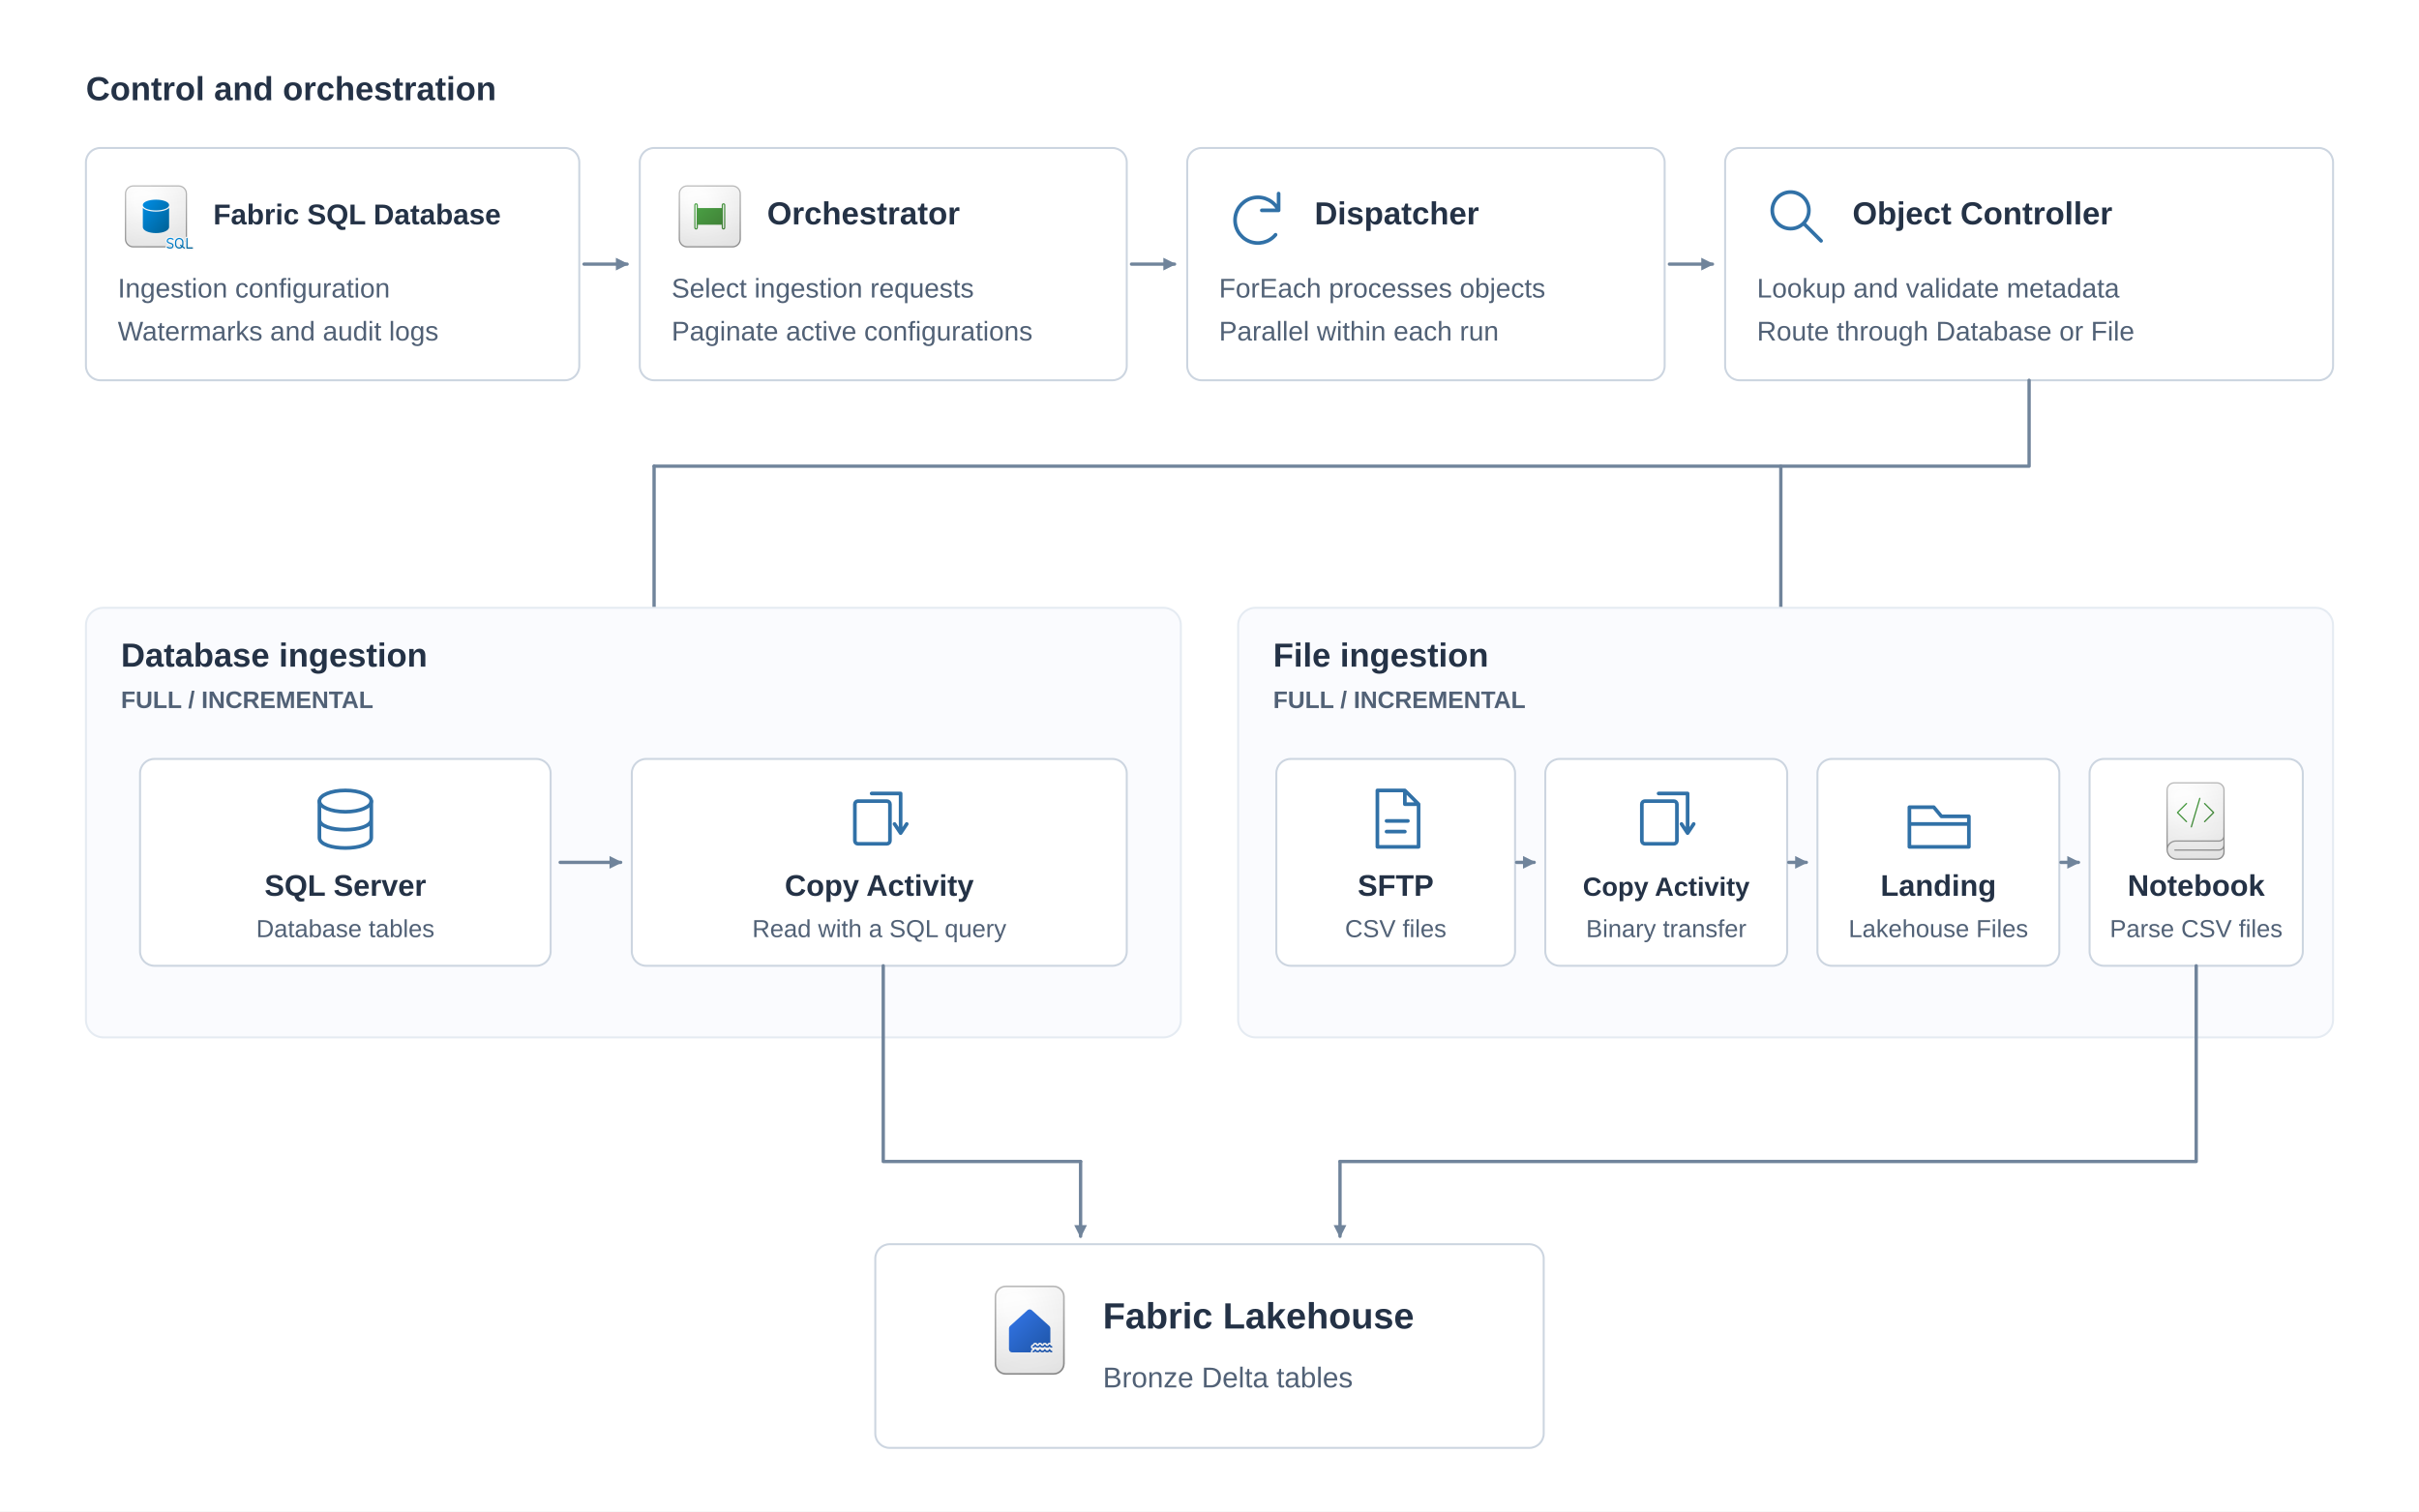
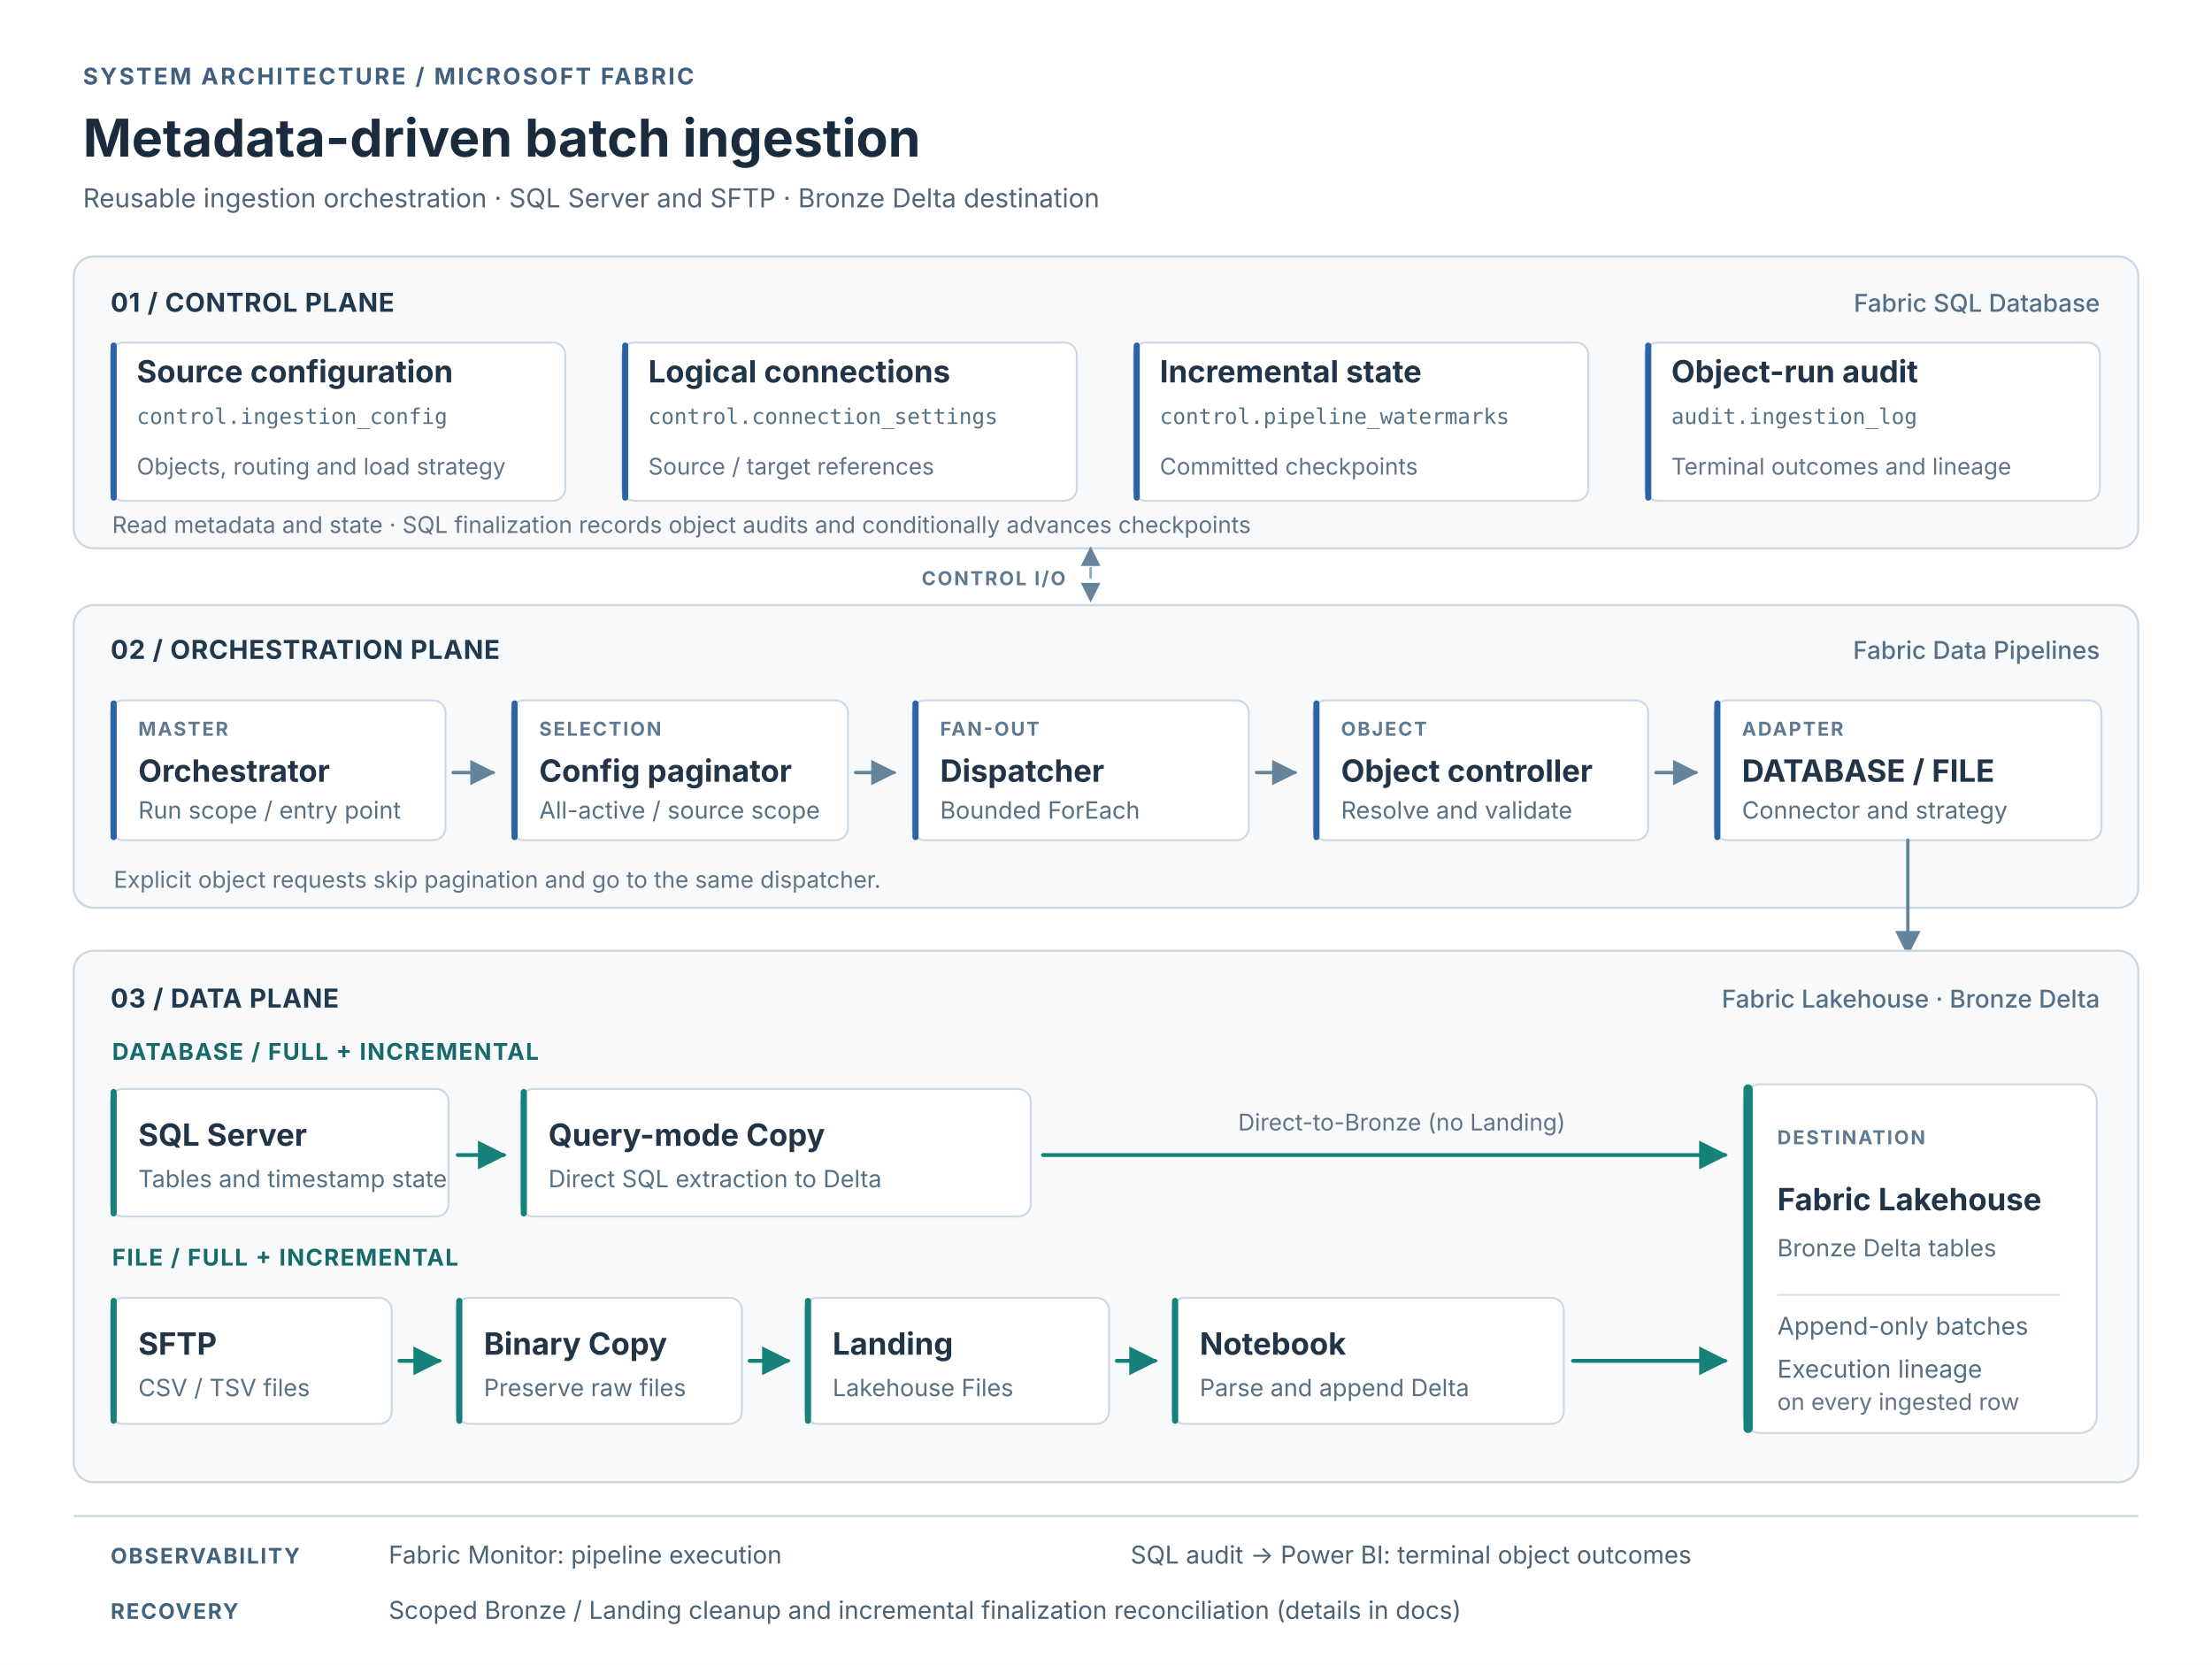
- <svg xmlns="http://www.w3.org/2000/svg" width="1520" height="950" viewBox="0 0 1520 950" role="img" aria-labelledby="architecture-title architecture-description">
+ <svg xmlns="http://www.w3.org/2000/svg" width="1440" height="1084" viewBox="0 0 1440 1084" role="img" aria-labelledby="diag-title diag-desc">
  <defs>
-     <marker id="arrow" markerWidth="8" markerHeight="8" refX="7" refY="4" orient="auto" markerUnits="userSpaceOnUse">
-       <path d="M0 0 L8 4 L0 8 Z" fill="#70849B" />
+     <style>
+   text { font-family: "Segoe UI", "Inter", Arial, Helvetica, sans-serif; text-rendering: geometricPrecision; }
+   .eyebrow { font-size: 15px; font-weight: 700; letter-spacing: 1.4px; fill: #416080; }
+   .headline { font-size: 34px; font-weight: 700; fill: #192B3D; }
+   .subtitle { font-size: 17px; font-weight: 400; fill: #526679; }
+   .plane { fill: #F7F9FB; stroke: #CBD7E2; stroke-width: 1.4px; }
+   .plane-title { font-size: 17px; font-weight: 700; letter-spacing: 0.4px; fill: #20394F; }
+   .plane-meta { font-size: 16px; fill: #557086; font-weight: 500; }
+   .card { fill: #FFFFFF; stroke: #CED9E4; stroke-width: 1.3px; }
+   .node-title { font-size: 20px; font-weight: 700; fill: #223447; }
+   .node-detail { font-size: 15.5px; fill: #577083; }
+   .micro { font-size: 12.5px; letter-spacing: 1.1px; font-weight: 700; fill: #5E7990; }
+   .mono { font-family: "Cascadia Code", "Consolas", monospace; font-size: 14px; fill: #567086; }
+   .caption { font-size: 15px; fill: #607387; }
+   .lane { font-size: 15px; font-weight: 700; letter-spacing: 0.8px; fill: #176A6C; }
+   .smallnote { font-size: 16px; fill: #536D82; }
+   .footer-label { font-size: 14px; font-weight: 700; letter-spacing: 1px; fill: #40647E; }
+   .footer-text { font-size: 16px; fill: #4B6174; }
+   .wire { stroke: #64849B; stroke-width: 2.2px; stroke-linecap: round; stroke-linejoin: round; }
+   .dashed { stroke-dasharray: 6 7; stroke: #91A9BC; stroke-width: 1.7px; }
+   .data-wire { stroke: #168178; stroke-width: 2.5px; stroke-linecap: round; stroke-linejoin: round; }
+ </style>
+     <marker id="arrow" viewBox="0 0 10 10" refX="9" refY="5" markerWidth="7.5" markerHeight="7.5" orient="auto-start-reverse">
+       <path d="M0 0 L10 5 L0 10 Z" fill="#64849B" />
+     </marker>
+     <marker id="arrow-data" viewBox="0 0 10 10" refX="9" refY="5" markerWidth="7.5" markerHeight="7.5" orient="auto">
+       <path d="M0 0 L10 5 L0 10 Z" fill="#168178" />
    </marker>
  </defs>
-   <rect x="0" y="0" width="1520" height="950" fill="#FFFFFF" />
-   <text x="54" y="63" font-family="Segoe UI, Arial, sans-serif" font-size="21" font-weight="650" fill="#243246">Control and orchestration</text>
-   <rect x="54" y="93" width="310" height="146" rx="9" fill="#fff" stroke="#CCD5E0" stroke-width="1.25" />
-   <svg x="74" y="112" width="48" height="48" viewBox="0 0 64 64" aria-hidden="true">
-     <path fill="url(#i736854-a)" d="M6 13a7 7 0 0 1 7-7h38a7 7 0 0 1 7 7v38a7 7 0 0 1-7 7H13a7 7 0 0 1-7-7z" />
-     <path fill="url(#i736854-b)" fill-opacity=".2" d="M6 13a7 7 0 0 1 7-7h38a7 7 0 0 1 7 7v38a7 7 0 0 1-7 7H13a7 7 0 0 1-7-7z" />
-     <path fill="url(#i736854-c)" fill-rule="evenodd" d="M51 7H13a6 6 0 0 0-6 6v38a6 6 0 0 0 6 6h38a6 6 0 0 0 6-6V13a6 6 0 0 0-6-6M13 6a7 7 0 0 0-7 7v38a7 7 0 0 0 7 7h38a7 7 0 0 0 7-7V13a7 7 0 0 0-7-7z" clip-rule="evenodd" />
-     <path fill="#F5F5F5" d="M43.59 60a4.83 4.83 0 0 1-3.03-1.09 1.505 1.505 0 0 1-.21-2.11 1.5 1.5 0 0 1 2.11-.21c.33.27.74.41 1.17.41h.16c.94 0 .94-.19.94-.5 0-.21-.82-.44-1.09-.51l-.13-.04c-.87-.24-3.5-.98-3.5-3.44.04-.59.17-1.06.4-1.52.23-.44.54-.83.92-1.14.7-.59 1.64-.9 2.7-.9 1.16 0 2.36.39 3.2 1.03.32.243.513.592.57.961q.23-.33.52-.621c.82-.82 1.98-1.28 3.18-1.28s2.37.47 3.18 1.28a4.47 4.47 0 0 1 1.297 2.72 1 1 0 0 1 .523.26v-2.8c0-.83.67-1.5 1.5-1.5s1.5.67 1.5 1.5V57h3c.83 0 1.5.67 1.5 1.5s-.67 1.5-1.5 1.5H58c-.41 0-.78-.163-1.051-.429a1.5 1.5 0 0 1-1.109.489c-.33 0-.64-.1-.9-.3l-.81-.61c-.76.55-1.67.85-2.63.85a4.47 4.47 0 0 1-3.737-2h-.302c-.535 1.249-1.788 1.98-3.531 1.98l-.088.004c-.062.002-.142.006-.222.006z" />
-     <path fill="url(#i736854-d)" d="M42.59 51.39c.85-.71 2.53-.49 3.4.18.22.17.53.13.7-.09s.13-.53-.09-.7c-1.19-.91-3.39-1.21-4.65-.16a2.65 2.65 0 0 0-.96 1.89c0 1.69 1.92 2.24 2.77 2.47l.13.04c.96.26 1.82.58 1.82 1.47 0 .64-.19 1.49-1.86 1.49a2.82 2.82 0 0 1-2.04-.63.503.503 0 0 0-.7.07c-.17.21-.14.53.07.7.69.56 1.55.86 2.4.86.1 0 .21 0 .31-.01 1.79 0 2.82-.91 2.82-2.49 0-1.73-1.73-2.21-2.56-2.44l-.14-.04c-1.05-.29-2.01-.68-2.02-1.47.01-.22.07-.44.18-.64.1-.2.24-.37.42-.52z" />
-     <path fill="url(#i736854-e)" fill-rule="evenodd" d="M54.63 57.03c.23-.48.37-1 .37-1.53v-2c0-.94-.36-1.81-1.03-2.48-1.32-1.32-3.63-1.32-4.95 0-.66.66-1.03 1.54-1.03 2.48v2c0 .92.37 1.82 1.03 2.47S50.56 59 51.49 59s1.81-.36 2.47-1.03a.5.5 0 0 0 .062-.08l.028-.04 1.47 1.1c.09.07.2.1.3.1.15 0 .3-.07.4-.2.17-.22.12-.53-.1-.7l-1.51-1.13zm-1.36.24c-.95.94-2.59.94-3.54 0-.47-.47-.73-1.11-.73-1.77v-2c0-.67.26-1.3.73-1.77s1.1-.73 1.77-.73 1.3.26 1.77.73.73 1.1.73 1.77v2c0 .32-.06.63-.18.92l-.92-.69a.5.5 0 0 0-.7.1c-.17.22-.12.53.1.7l.97.73z" clip-rule="evenodd" />
-     <path fill="url(#i736854-f)" d="M58.5 58h4c.28 0 .5.22.5.5s-.22.5-.5.5H58c-.28 0-.5-.22-.5-.5v-8c0-.28.22-.5.5-.5s.5.22.5.5z" />
-     <path fill="url(#i736854-g)" d="M21 24.866v16.148h.003c.036.794.426 1.495 1 2.077.601.61 1.439 1.13 2.424 1.553C26.401 45.49 29.085 46 32.02 46s5.61-.509 7.574-1.357c.98-.423 1.814-.943 2.411-1.553.576-.588.964-1.296.994-2.095H43v-16.13a5 5 0 0 1-.345.338c-.721.643-1.676 1.15-2.723 1.545C37.827 27.54 35.022 28 32 28s-5.827-.459-7.932-1.252c-1.047-.395-2.002-.902-2.723-1.545a5 5 0 0 1-.345-.337" />
-     <path fill="url(#i736854-h)" d="M43 22.484v.032c-.006.76-.418 1.414-1.01 1.94-.597.533-1.43.986-2.41 1.356C37.612 26.553 34.932 27 32 27s-5.613-.447-7.58-1.188c-.85-.32-1.59-.704-2.16-1.148l-.038-.03a5 5 0 0 1-.212-.177c-.596-.531-1.01-1.19-1.01-1.957a2 2 0 0 1 .019-.282c.087-.647.47-1.21.991-1.675.597-.532 1.43-.985 2.41-1.355C26.388 18.447 29.068 18 32 18s5.613.447 7.58 1.188c.98.37 1.813.823 2.41 1.355q.07.063.138.129c.517.503.867 1.113.872 1.812" />
-     <defs>
-       <linearGradient id="i736854-a" x1="20.444" x2="27.022" y1="6" y2="58.622" gradientUnits="userSpaceOnUse">
-         <stop stop-color="#fff" />
-         <stop offset="1" stop-color="#EBEBEB" />
-       </linearGradient>
-       <linearGradient id="i736854-c" x1="22.792" x2="29.793" y1="6" y2="58.511" gradientUnits="userSpaceOnUse">
-         <stop stop-color="#BBB" />
-         <stop offset="1" stop-color="#888" />
-       </linearGradient>
-       <linearGradient id="i736854-d" x1="40.99" x2="47.411" y1="49.955" y2="65.492" gradientUnits="userSpaceOnUse">
-         <stop stop-color="#008EE6" />
-         <stop offset="1" stop-color="#006094" />
-       </linearGradient>
-       <linearGradient id="i736854-e" x1="40.99" x2="47.411" y1="49.955" y2="65.492" gradientUnits="userSpaceOnUse">
-         <stop stop-color="#008EE6" />
-         <stop offset="1" stop-color="#006094" />
-       </linearGradient>
-       <linearGradient id="i736854-f" x1="40.99" x2="47.411" y1="49.955" y2="65.492" gradientUnits="userSpaceOnUse">
-         <stop stop-color="#008EE6" />
-         <stop offset="1" stop-color="#006094" />
-       </linearGradient>
-       <linearGradient id="i736854-g" x1="21" x2="48.205" y1="18" y2="39.375" gradientUnits="userSpaceOnUse">
-         <stop stop-color="#008EE6" />
-         <stop offset="1" stop-color="#006094" />
-       </linearGradient>
-       <linearGradient id="i736854-h" x1="21" x2="48.205" y1="18" y2="39.375" gradientUnits="userSpaceOnUse">
-         <stop stop-color="#008EE6" />
-         <stop offset="1" stop-color="#006094" />
-       </linearGradient>
-       <radialGradient id="i736854-b" cx="0" cy="0" r="1" gradientTransform="matrix(27.4444 41.16672 -35.62501 23.74995 22.61 19.541)" gradientUnits="userSpaceOnUse">
-         <stop offset=".177" stop-color="#fff" />
-         <stop offset="1" stop-color="#B8B8B8" />
-       </radialGradient>
-     </defs>
-   </svg>
-   <text x="134" y="141" font-family="Segoe UI, Arial, sans-serif" font-size="18" font-weight="650" fill="#243246">Fabric SQL Database</text>
-   <text x="74" y="187" font-family="Segoe UI, Arial, sans-serif" font-size="17" font-weight="400" fill="#516176">Ingestion configuration</text>
-   <text x="74" y="214" font-family="Segoe UI, Arial, sans-serif" font-size="17" font-weight="400" fill="#516176">Watermarks and audit logs</text>
-   <rect x="402" y="93" width="306" height="146" rx="9" fill="#fff" stroke="#CCD5E0" stroke-width="1.25" />
-   <svg x="422" y="112" width="48" height="48" viewBox="0 0 64 64" aria-hidden="true">
-     <path fill="url(#i096c8c-a)" d="M6 13a7 7 0 0 1 7-7h38a7 7 0 0 1 7 7v38a7 7 0 0 1-7 7H13a7 7 0 0 1-7-7z" />
-     <path fill="url(#i096c8c-b)" fill-opacity=".2" d="M6 13a7 7 0 0 1 7-7h38a7 7 0 0 1 7 7v38a7 7 0 0 1-7 7H13a7 7 0 0 1-7-7z" />
-     <path fill="url(#i096c8c-c)" fill-rule="evenodd" d="M51 7H13a6 6 0 0 0-6 6v38a6 6 0 0 0 6 6h38a6 6 0 0 0 6-6V13a6 6 0 0 0-6-6M13 6a7 7 0 0 0-7 7v38a7 7 0 0 0 7 7h38a7 7 0 0 0 7-7V13a7 7 0 0 0-7-7z" clip-rule="evenodd" />
-     <path fill="url(#i096c8c-d)" fill-rule="evenodd" d="M22 41.5V39h20v2.5a1.5 1.5 0 0 0 3 0v-19a1.5 1.5 0 0 0-3 0V25H22v-2.5a1.5 1.5 0 0 0-3 0v19a1.5 1.5 0 0 0 3 0m-1 0v-19a.5.5 0 0 0-1 0v19a.5.5 0 0 0 1 0m23-19v19a.5.5 0 0 1-1 0v-19a.5.5 0 0 1 1 0" clip-rule="evenodd" />
-     <defs>
-       <linearGradient id="i096c8c-a" x1="20.444" x2="27.022" y1="6" y2="58.622" gradientUnits="userSpaceOnUse">
-         <stop stop-color="#fff" />
-         <stop offset="1" stop-color="#EBEBEB" />
-       </linearGradient>
-       <linearGradient id="i096c8c-c" x1="22.792" x2="29.793" y1="6" y2="58.511" gradientUnits="userSpaceOnUse">
-         <stop stop-color="#BBB" />
-         <stop offset="1" stop-color="#888" />
-       </linearGradient>
-       <linearGradient id="i096c8c-d" x1="19" x2="40.697" y1="21" y2="46.641" gradientUnits="userSpaceOnUse">
-         <stop stop-color="#4BA446" />
-         <stop offset="1" stop-color="#3F7D35" />
-       </linearGradient>
-       <radialGradient id="i096c8c-b" cx="0" cy="0" r="1" gradientTransform="matrix(27.4444 41.16672 -35.62501 23.74995 22.61 19.541)" gradientUnits="userSpaceOnUse">
-         <stop offset=".177" stop-color="#fff" />
-         <stop offset="1" stop-color="#B8B8B8" />
-       </radialGradient>
-     </defs>
-   </svg>
-   <text x="482" y="141" font-family="Segoe UI, Arial, sans-serif" font-size="20" font-weight="650" fill="#243246">Orchestrator</text>
-   <text x="422" y="187" font-family="Segoe UI, Arial, sans-serif" font-size="17" font-weight="400" fill="#516176">Select ingestion requests</text>
-   <text x="422" y="214" font-family="Segoe UI, Arial, sans-serif" font-size="17" font-weight="400" fill="#516176">Paginate active configurations</text>
-   <rect x="746" y="93" width="300" height="146" rx="9" fill="#fff" stroke="#CCD5E0" stroke-width="1.25" />
-   <svg x="767" y="114" width="46" height="46" viewBox="0 0 48 48" aria-hidden="true">
-     <g stroke="#3171A7" stroke-width="2.4" stroke-linejoin="round" stroke-linecap="round" fill="none">
-       <path d="M38 19a15 15 0 1 0-2 16 M38 19V8 M38 19H27" />
-     </g>
-   </svg>
-   <text x="826" y="141" font-family="Segoe UI, Arial, sans-serif" font-size="20" font-weight="650" fill="#243246">Dispatcher</text>
-   <text x="766" y="187" font-family="Segoe UI, Arial, sans-serif" font-size="17" font-weight="400" fill="#516176">ForEach processes objects</text>
-   <text x="766" y="214" font-family="Segoe UI, Arial, sans-serif" font-size="17" font-weight="400" fill="#516176">Parallel within each run</text>
-   <rect x="1084" y="93" width="382" height="146" rx="9" fill="#fff" stroke="#CCD5E0" stroke-width="1.25" />
-   <svg x="1105" y="114" width="46" height="46" viewBox="0 0 48 48" aria-hidden="true">
-     <g stroke="#3171A7" stroke-width="2.4" stroke-linejoin="round" stroke-linecap="round" fill="none">
-       <circle cx="21" cy="19" r="12" />
-       <path d="M30 28l11 11" />
-     </g>
-   </svg>
-   <text x="1164" y="141" font-family="Segoe UI, Arial, sans-serif" font-size="20" font-weight="650" fill="#243246">Object Controller</text>
-   <text x="1104" y="187" font-family="Segoe UI, Arial, sans-serif" font-size="17" font-weight="400" fill="#516176">Lookup and validate metadata</text>
-   <text x="1104" y="214" font-family="Segoe UI, Arial, sans-serif" font-size="17" font-weight="400" fill="#516176">Route through Database or File</text>
-   <path d="M367 166 H394" stroke="#70849B" stroke-width="2.1" stroke-linejoin="round" stroke-linecap="round" fill="none" marker-end="url(#arrow)" />
-   <path d="M711 166 H738" stroke="#70849B" stroke-width="2.1" stroke-linejoin="round" stroke-linecap="round" fill="none" marker-end="url(#arrow)" />
-   <path d="M1049 166 H1076" stroke="#70849B" stroke-width="2.1" stroke-linejoin="round" stroke-linecap="round" fill="none" marker-end="url(#arrow)" />
-   <path d="M1275 239 V293 H411" stroke="#70849B" stroke-width="2.1" stroke-linejoin="round" stroke-linecap="round" fill="none" />
-   <path d="M411 293 V398" stroke="#70849B" stroke-width="2.1" stroke-linejoin="round" stroke-linecap="round" fill="none" marker-end="url(#arrow)" />
-   <path d="M1119 293 V398" stroke="#70849B" stroke-width="2.1" stroke-linejoin="round" stroke-linecap="round" fill="none" marker-end="url(#arrow)" />
-   <rect x="54" y="382" width="688" height="270" rx="11" fill="#FAFBFE" stroke="#E5EBF2" stroke-width="1.25" />
-   <rect x="778" y="382" width="688" height="270" rx="11" fill="#FAFBFE" stroke="#E5EBF2" stroke-width="1.25" />
-   <text x="76" y="419" font-family="Segoe UI, Arial, sans-serif" font-size="21" font-weight="650" fill="#243246">Database ingestion</text>
-   <text x="76" y="445" font-family="Segoe UI, Arial, sans-serif" font-size="15" font-weight="550" fill="#516176">FULL / INCREMENTAL</text>
-   <text x="800" y="419" font-family="Segoe UI, Arial, sans-serif" font-size="21" font-weight="650" fill="#243246">File ingestion</text>
-   <text x="800" y="445" font-family="Segoe UI, Arial, sans-serif" font-size="15" font-weight="550" fill="#516176">FULL / INCREMENTAL</text>
-   <rect x="88" y="477" width="258" height="130" rx="9" fill="#fff" stroke="#CCD5E0" stroke-width="1.25" />
-   <svg x="194" y="492" width="46" height="46" viewBox="0 0 48 48" aria-hidden="true">
-     <g stroke="#3171A7" stroke-width="2.4" stroke-linejoin="round" stroke-linecap="round" fill="none">
-       <ellipse cx="24" cy="12" rx="17" ry="7" />
-       <path d="M7 12v24c0 9 34 9 34 0V12 M7 24c0 9 34 9 34 0" />
-     </g>
-   </svg>
-   <text x="217" y="563" font-family="Segoe UI, Arial, sans-serif" font-size="18.7" font-weight="650" fill="#243246" text-anchor="middle">SQL Server</text>
-   <text x="217" y="589" font-family="Segoe UI, Arial, sans-serif" font-size="15.5" font-weight="400" fill="#516176" text-anchor="middle">Database tables</text>
-   <rect x="397" y="477" width="311" height="130" rx="9" fill="#fff" stroke="#CCD5E0" stroke-width="1.25" />
-   <svg x="529.5" y="492" width="46" height="46" viewBox="0 0 48 48" aria-hidden="true">
-     <g stroke="#3171A7" stroke-width="2.4" stroke-linejoin="round" stroke-linecap="round" fill="none">
-       <rect x="8" y="12" width="23" height="28" rx="2" />
-       <path d="M19 7h19v26 M34 27l4 6 4-6" />
-     </g>
-   </svg>
-   <text x="552.5" y="563" font-family="Segoe UI, Arial, sans-serif" font-size="18.7" font-weight="650" fill="#243246" text-anchor="middle">Copy Activity</text>
-   <text x="552.5" y="589" font-family="Segoe UI, Arial, sans-serif" font-size="15.5" font-weight="400" fill="#516176" text-anchor="middle">Read with a SQL query</text>
-   <path d="M352 542 H390" stroke="#70849B" stroke-width="2.1" stroke-linejoin="round" stroke-linecap="round" fill="none" marker-end="url(#arrow)" />
-   <rect x="802" y="477" width="150" height="130" rx="9" fill="#fff" stroke="#CCD5E0" stroke-width="1.25" />
-   <svg x="854" y="492" width="46" height="46" viewBox="0 0 48 48" aria-hidden="true">
-     <g stroke="#3171A7" stroke-width="2.4" stroke-linejoin="round" stroke-linecap="round" fill="none">
-       <path d="M12 5h18l9 9v28H12z M30 5v9h9 M18 25h14 M18 32h12" />
-     </g>
-   </svg>
-   <text x="877" y="563" font-family="Segoe UI, Arial, sans-serif" font-size="18.7" font-weight="650" fill="#243246" text-anchor="middle">SFTP</text>
-   <text x="877" y="589" font-family="Segoe UI, Arial, sans-serif" font-size="15.5" font-weight="400" fill="#516176" text-anchor="middle">CSV files</text>
-   <rect x="971" y="477" width="152" height="130" rx="9" fill="#fff" stroke="#CCD5E0" stroke-width="1.25" />
-   <svg x="1024" y="492" width="46" height="46" viewBox="0 0 48 48" aria-hidden="true">
-     <g stroke="#3171A7" stroke-width="2.4" stroke-linejoin="round" stroke-linecap="round" fill="none">
-       <rect x="8" y="12" width="23" height="28" rx="2" />
-       <path d="M19 7h19v26 M34 27l4 6 4-6" />
-     </g>
-   </svg>
-   <text x="1047" y="563" font-family="Segoe UI, Arial, sans-serif" font-size="16.5" font-weight="650" fill="#243246" text-anchor="middle">Copy Activity</text>
-   <text x="1047" y="589" font-family="Segoe UI, Arial, sans-serif" font-size="15.5" font-weight="400" fill="#516176" text-anchor="middle">Binary transfer</text>
-   <rect x="1142" y="477" width="152" height="130" rx="9" fill="#fff" stroke="#CCD5E0" stroke-width="1.25" />
-   <svg x="1195" y="492" width="46" height="46" viewBox="0 0 48 48" aria-hidden="true">
-     <g stroke="#3171A7" stroke-width="2.4" stroke-linejoin="round" stroke-linecap="round" fill="none">
-       <path d="M5 16h16l5 6h18v20H5z M5 27h39" />
-     </g>
-   </svg>
-   <text x="1218" y="563" font-family="Segoe UI, Arial, sans-serif" font-size="18.7" font-weight="650" fill="#243246" text-anchor="middle">Landing</text>
-   <text x="1218" y="589" font-family="Segoe UI, Arial, sans-serif" font-size="15.5" font-weight="400" fill="#516176" text-anchor="middle">Lakehouse Files</text>
-   <rect x="1313" y="477" width="134" height="130" rx="9" fill="#fff" stroke="#CCD5E0" stroke-width="1.25" />
-   <svg x="1354" y="490" width="52" height="52" viewBox="0 0 64 64" aria-hidden="true">
-     <path fill="url(#i1be9bb-a)" fill-rule="evenodd" d="M13.875 2.5H48.5c2.343 0 4.893 2.759 4.893 5.172v35.73c0 1.479 1.255.442 0 1.348l.348 1.671v8.704l-.348 2.563-3.018 3.5h-35l-4.313-2-1.75-4.563v-2.25s1.143-1.715.348-.88V11.654c0-3.62.7-9.154 4.215-9.154" clip-rule="evenodd" />
-     <path fill="url(#i1be9bb-b)" fill-opacity=".2" fill-rule="evenodd" d="M13.875 2.5H48.5c2.343 0 4.893 2.759 4.893 5.172v35.73c0 1.479 1.255.442 0 1.348l.348 1.671v8.704l-.348 2.563-3.018 3.5h-35l-4.313-2-1.75-4.563v-2.25s1.143-1.715.348-.88V11.654c0-3.62.7-9.154 4.215-9.154" clip-rule="evenodd" />
-     <path fill="url(#i1be9bb-c)" fill-rule="evenodd" d="M9.006 54.32A8 8 0 0 0 17 62h31a6 6 0 0 0 6-6V8a6 6 0 0 0-6-6H15a6 6 0 0 0-6 6v46q0 .083.002.164L9 54.32zM15 3h33a5 5 0 0 1 5 5v35.5a3.5 3.5 0 0 1-3.5 3.5H16.32A7.32 7.32 0 0 0 10 50.625V8a5 5 0 0 1 5-5m-4.998 51.164A6.32 6.32 0 0 1 16.32 48H49.5a4.5 4.5 0 0 0 3.5-1.671V50.5a3.5 3.5 0 0 1-3.5 3.5h-34a.5.5 0 0 0 0 1h34a4.5 4.5 0 0 0 3.5-1.671V56a5 5 0 0 1-5 5H17a7 7 0 0 1-6.998-6.836" clip-rule="evenodd" />
-     <path fill="url(#i1be9bb-d)" d="M34.926 14.02a.5.5 0 0 1 .337.623l-6.534 22a.5.5 0 1 1-.958-.285l6.533-22a.5.5 0 0 1 .622-.337Z" />
-     <path fill="url(#i1be9bb-e)" d="M24.854 18.146a.5.5 0 0 0-.708 0l-6.929 6.93a.6.6 0 0 0 0 .848l6.93 6.93a.5.5 0 0 0 .707-.708L18.207 25.5l6.647-6.646a.5.5 0 0 0 0-.708" />
-     <path fill="url(#i1be9bb-f)" d="M38.854 32.854a.5.5 0 0 1-.708-.708l6.647-6.646-6.647-6.646a.5.5 0 0 1 .708-.708l6.929 6.93a.6.6 0 0 1 0 .848z" />
-     <defs>
-       <linearGradient id="i1be9bb-a" x1="21.712" x2="31.364" y1="2.5" y2="61.231" gradientUnits="userSpaceOnUse">
-         <stop stop-color="#fff" />
-         <stop offset="1" stop-color="#EBEBEB" />
-       </linearGradient>
-       <linearGradient id="i1be9bb-c" x1="23.531" x2="34.158" y1="2" y2="61.777" gradientUnits="userSpaceOnUse">
-         <stop stop-color="#BBB" />
-         <stop offset="1" stop-color="#888" />
-       </linearGradient>
-       <linearGradient id="i1be9bb-d" x1="17.041" x2="39.452" y1="14" y2="42.176" gradientUnits="userSpaceOnUse">
-         <stop stop-color="#4BA446" />
-         <stop offset="1" stop-color="#3F7D35" />
-       </linearGradient>
-       <linearGradient id="i1be9bb-e" x1="17.041" x2="39.452" y1="14" y2="42.176" gradientUnits="userSpaceOnUse">
-         <stop stop-color="#4BA446" />
-         <stop offset="1" stop-color="#3F7D35" />
-       </linearGradient>
-       <linearGradient id="i1be9bb-f" x1="17.041" x2="39.452" y1="14" y2="42.176" gradientUnits="userSpaceOnUse">
-         <stop stop-color="#4BA446" />
-         <stop offset="1" stop-color="#3F7D35" />
-       </linearGradient>
-       <radialGradient id="i1be9bb-b" cx="0" cy="0" r="1" gradientTransform="rotate(63.112 -2.692 28.083)scale(52.0928 39.3979)" gradientUnits="userSpaceOnUse">
-         <stop offset=".177" stop-color="#fff" />
-         <stop offset="1" stop-color="#B8B8B8" />
-       </radialGradient>
-     </defs>
-   </svg>
-   <text x="1380" y="563" font-family="Segoe UI, Arial, sans-serif" font-size="18.7" font-weight="650" fill="#243246" text-anchor="middle">Notebook</text>
-   <text x="1380" y="589" font-family="Segoe UI, Arial, sans-serif" font-size="15.5" font-weight="400" fill="#516176" text-anchor="middle">Parse CSV files</text>
-   <path d="M953 542 H964" stroke="#70849B" stroke-width="2.1" stroke-linejoin="round" stroke-linecap="round" fill="none" marker-end="url(#arrow)" />
-   <path d="M1124 542 H1135" stroke="#70849B" stroke-width="2.1" stroke-linejoin="round" stroke-linecap="round" fill="none" marker-end="url(#arrow)" />
-   <path d="M1295 542 H1306" stroke="#70849B" stroke-width="2.1" stroke-linejoin="round" stroke-linecap="round" fill="none" marker-end="url(#arrow)" />
-   <rect x="550" y="782" width="420" height="128" rx="9" fill="#fff" stroke="#CCD5E0" stroke-width="1.25" />
-   <svg x="615" y="804" width="64" height="64" viewBox="0 0 64 64" aria-hidden="true">
-     <path fill="url(#i0b400e-a)" d="M10 11a7 7 0 0 1 7-7h30a7 7 0 0 1 7 7v42a7 7 0 0 1-7 7H17a7 7 0 0 1-7-7z" />
-     <path fill="url(#i0b400e-b)" fill-opacity=".2" d="M10 11a7 7 0 0 1 7-7h30a7 7 0 0 1 7 7v42a7 7 0 0 1-7 7H17a7 7 0 0 1-7-7z" />
-     <path fill="url(#i0b400e-c)" fill-rule="evenodd" d="M47 5H17a6 6 0 0 0-6 6v42a6 6 0 0 0 6 6h30a6 6 0 0 0 6-6V11a6 6 0 0 0-6-6M17 4a7 7 0 0 0-7 7v42a7 7 0 0 0 7 7h30a7 7 0 0 0 7-7V11a7 7 0 0 0-7-7z" clip-rule="evenodd" />
-     <path fill="url(#i0b400e-d)" d="M32.837 46H21a2 2 0 0 1-2-2V30.888a2 2 0 0 1 .659-1.484l11-9.942a2 2 0 0 1 2.683 0l11 9.942A2 2 0 0 1 45 30.888v9.116a1.5 1.5 0 0 0-.5-.084c-.62 0-1.16.36-1.39.93-.01.04-.06.09-.11.13a.4.4 0 0 1-.11-.13 1.49 1.49 0 0 0-1.39-.93 1.49 1.49 0 0 0-1.39.92c-.01.04-.06.09-.11.13a.4.4 0 0 1-.11-.13 1.498 1.498 0 0 0-2.45-.488 1.4 1.4 0 0 0-.33.488c-.01.04-.06.09-.11.13a.4.4 0 0 1-.11-.13c-.23-.56-.76-.93-1.4-.93-.62.01-1.16.38-1.38.96-.04.09-.06.13-.06.13a.7.7 0 0 1-.13.04c-.8.18-1.31.99-1.13 1.79a1.48 1.48 0 0 0 1.266 1.157L34.05 44a.7.7 0 0 1-.13.04A1.505 1.505 0 0 0 32.837 46" />
-     <path fill="url(#i0b400e-e)" d="M35.76 42.544a3 3 0 0 1-.23-.207q-.087.099-.188.185c-.281.242-.613.383-.982.466a.5.5 0 1 1-.22-.976c.257-.058.425-.141.55-.249.126-.107.241-.268.344-.533a.5.5 0 0 1 .93-.007c.072.178.22.382.416.538.196.154.41.239.613.239s.422-.085.622-.242c.198-.154.345-.352.418-.524a.499.499 0 0 1 .935 0 1.4 1.4 0 0 0 .412.526c.196.155.409.24.612.24.205 0 .423-.085.623-.242s.35-.359.421-.533l.002-.005a.5.5 0 0 1 .27-.27l.012-.005a.5.5 0 0 1 .36 0l.011.004c.12.05.22.145.272.274a1.4 1.4 0 0 0 .417.538c.196.154.409.239.612.239.205 0 .423-.085.623-.242.202-.157.35-.36.422-.535a.498.498 0 0 1 .82-.162.5.5 0 0 1 .11.17c.102.264.217.425.343.532.125.108.294.191.55.25a.5.5 0 1 1-.22.975c-.368-.083-.7-.224-.982-.466a2 2 0 0 1-.19-.188 3 3 0 0 1-.238.213c-.328.256-.757.453-1.238.453s-.907-.197-1.233-.456a2.4 2.4 0 0 1-.261-.24 2.5 2.5 0 0 1-.267.243c-.33.256-.758.453-1.239.453s-.907-.197-1.233-.456a2.4 2.4 0 0 1-.261-.24 2.5 2.5 0 0 1-.267.243c-.33.256-.758.453-1.238.453-.482 0-.908-.197-1.234-.456Z" />
-     <path fill="url(#i0b400e-f)" d="M35.76 45.544a3 3 0 0 1-.23-.207q-.087.099-.188.185c-.281.242-.613.383-.982.466a.5.5 0 1 1-.22-.976c.257-.058.425-.141.55-.249.126-.107.241-.268.344-.533a.5.5 0 0 1 .93-.007c.072.178.22.382.416.538.196.154.41.239.613.239s.422-.085.622-.242c.198-.154.345-.352.418-.524a.499.499 0 0 1 .935 0 1.4 1.4 0 0 0 .412.526c.196.155.409.24.612.24.205 0 .423-.085.623-.242s.35-.359.421-.533l.002-.005a.5.5 0 0 1 .27-.27l.012-.005a.5.5 0 0 1 .36 0l.011.004c.12.05.22.145.272.274a1.4 1.4 0 0 0 .417.538c.196.154.409.239.612.239.205 0 .423-.085.623-.242.202-.157.35-.36.422-.535a.498.498 0 0 1 .82-.162.5.5 0 0 1 .11.17c.102.264.217.425.343.532.125.108.294.191.55.25a.5.5 0 1 1-.22.975c-.368-.083-.7-.224-.982-.466a2 2 0 0 1-.19-.188 3 3 0 0 1-.238.213c-.328.256-.757.453-1.238.453s-.907-.197-1.233-.456a2.4 2.4 0 0 1-.261-.24 2.5 2.5 0 0 1-.267.243c-.33.256-.758.453-1.239.453s-.907-.197-1.233-.456a2.4 2.4 0 0 1-.261-.24 2.5 2.5 0 0 1-.267.243c-.33.256-.758.453-1.238.453-.482 0-.908-.197-1.234-.456Z" />
-     <defs>
-       <linearGradient id="i0b400e-a" x1="22.222" x2="31.153" y1="4" y2="60.135" gradientUnits="userSpaceOnUse">
-         <stop stop-color="#fff" />
-         <stop offset="1" stop-color="#EBEBEB" />
-       </linearGradient>
-       <linearGradient id="i0b400e-c" x1="24.208" x2="33.702" y1="4" y2="59.944" gradientUnits="userSpaceOnUse">
-         <stop stop-color="#BBB" />
-         <stop offset="1" stop-color="#888" />
-       </linearGradient>
-       <linearGradient id="i0b400e-d" x1="19" x2="46.053" y1="18.946" y2="46.195" gradientUnits="userSpaceOnUse">
-         <stop stop-color="#3477EA" />
-         <stop offset="1" stop-color="#1D53A4" />
-       </linearGradient>
-       <linearGradient id="i0b400e-e" x1="19" x2="46.053" y1="18.946" y2="46.195" gradientUnits="userSpaceOnUse">
-         <stop stop-color="#3477EA" />
-         <stop offset="1" stop-color="#1D53A4" />
-       </linearGradient>
-       <linearGradient id="i0b400e-f" x1="19" x2="46.053" y1="18.946" y2="46.195" gradientUnits="userSpaceOnUse">
-         <stop stop-color="#3477EA" />
-         <stop offset="1" stop-color="#1D53A4" />
-       </linearGradient>
-       <radialGradient id="i0b400e-b" cx="0" cy="0" r="1" gradientTransform="matrix(23.22222 44.33329 -34.16705 17.89704 24.056 18.583)" gradientUnits="userSpaceOnUse">
-         <stop offset=".177" stop-color="#fff" />
-         <stop offset="1" stop-color="#B8B8B8" />
-       </radialGradient>
-     </defs>
-   </svg>
-   <text x="693" y="835" font-family="Segoe UI, Arial, sans-serif" font-size="23" font-weight="650" fill="#243246">Fabric Lakehouse</text>
-   <text x="693" y="872" font-family="Segoe UI, Arial, sans-serif" font-size="18" font-weight="400" fill="#516176">Bronze Delta tables</text>
-   <path d="M555 607 V730 H679" stroke="#70849B" stroke-width="2.1" stroke-linejoin="round" stroke-linecap="round" fill="none" />
-   <path d="M679 730 V777" stroke="#70849B" stroke-width="2.1" stroke-linejoin="round" stroke-linecap="round" fill="none" marker-end="url(#arrow)" />
-   <path d="M1380 607 V730 H842" stroke="#70849B" stroke-width="2.1" stroke-linejoin="round" stroke-linecap="round" fill="none" />
-   <path d="M842 730 V777" stroke="#70849B" stroke-width="2.1" stroke-linejoin="round" stroke-linecap="round" fill="none" marker-end="url(#arrow)" />
+   <rect width="1440" height="1084" fill="#FFFFFF" />
+   <text x="54" y="55" class="eyebrow">SYSTEM ARCHITECTURE   /   MICROSOFT FABRIC</text>
+   <text x="54" y="102" class="headline">Metadata-driven batch ingestion</text>
+   <text x="54" y="135" class="subtitle">Reusable ingestion orchestration  ·  SQL Server and SFTP  ·  Bronze Delta destination</text>
+   <rect x="48" y="167" width="1344" height="190" rx="13" class="plane" />
+   <text x="72" y="203" class="plane-title">01  /  CONTROL PLANE</text>
+   <text x="1367" y="203" class="plane-meta" text-anchor="end">Fabric SQL Database</text>
+   <rect x="72" y="223" width="296" height="103" rx="8" class="card" />
+   <rect x="72" y="223" width="4" height="103" rx="2" fill="#2B64A6" />
+   <text x="89" y="249" class="node-title">Source configuration</text>
+   <text x="89" y="276" class="mono">control.ingestion_config</text>
+   <text x="89" y="309" class="caption">Objects, routing and load strategy</text>
+   <rect x="405" y="223" width="296" height="103" rx="8" class="card" />
+   <rect x="405" y="223" width="4" height="103" rx="2" fill="#2B64A6" />
+   <text x="422" y="249" class="node-title">Logical connections</text>
+   <text x="422" y="276" class="mono">control.connection_settings</text>
+   <text x="422" y="309" class="caption">Source / target references</text>
+   <rect x="738" y="223" width="296" height="103" rx="8" class="card" />
+   <rect x="738" y="223" width="4" height="103" rx="2" fill="#2B64A6" />
+   <text x="755" y="249" class="node-title">Incremental state</text>
+   <text x="755" y="276" class="mono">control.pipeline_watermarks</text>
+   <text x="755" y="309" class="caption">Committed checkpoints</text>
+   <rect x="1071" y="223" width="296" height="103" rx="8" class="card" />
+   <rect x="1071" y="223" width="4" height="103" rx="2" fill="#2B64A6" />
+   <text x="1088" y="249" class="node-title">Object-run audit</text>
+   <text x="1088" y="276" class="mono">audit.ingestion_log</text>
+   <text x="1088" y="309" class="caption">Terminal outcomes and lineage</text>
+   <text x="73" y="347" class="caption">Read metadata and state  ·  SQL finalization records object audits and conditionally advances checkpoints</text>
+   <path d="M 710 357 V 391" class="wire dashed" fill="none" marker-end="url(#arrow)" marker-start="url(#arrow)" />
+   <rect x="595" y="367" width="89" height="18" rx="0" fill="#FFFFFF" />
+   <text x="600" y="381" class="micro">CONTROL I/O</text>
+   <rect x="48" y="394" width="1344" height="197" rx="13" class="plane" />
+   <text x="72" y="429" class="plane-title">02  /  ORCHESTRATION PLANE</text>
+   <text x="1367" y="429" class="plane-meta" text-anchor="end">Fabric Data Pipelines</text>
+   <rect x="72" y="456" width="218" height="91" rx="8" class="card" />
+   <rect x="72" y="456" width="4" height="91" rx="2" fill="#2B64A6" />
+   <text x="90" y="479" class="micro">MASTER</text>
+   <text x="90" y="509" class="node-title">Orchestrator</text>
+   <text x="90" y="533" class="node-detail">Run scope / entry point</text>
+   <rect x="333" y="456" width="219" height="91" rx="8" class="card" />
+   <rect x="333" y="456" width="4" height="91" rx="2" fill="#2B64A6" />
+   <text x="351" y="479" class="micro">SELECTION</text>
+   <text x="351" y="509" class="node-title">Config paginator</text>
+   <text x="351" y="533" class="node-detail">All-active / source scope</text>
+   <rect x="594" y="456" width="219" height="91" rx="8" class="card" />
+   <rect x="594" y="456" width="4" height="91" rx="2" fill="#2B64A6" />
+   <text x="612" y="479" class="micro">FAN-OUT</text>
+   <text x="612" y="509" class="node-title">Dispatcher</text>
+   <text x="612" y="533" class="node-detail">Bounded ForEach</text>
+   <rect x="855" y="456" width="218" height="91" rx="8" class="card" />
+   <rect x="855" y="456" width="4" height="91" rx="2" fill="#2B64A6" />
+   <text x="873" y="479" class="micro">OBJECT</text>
+   <text x="873" y="509" class="node-title">Object controller</text>
+   <text x="873" y="533" class="node-detail">Resolve and validate</text>
+   <rect x="1116" y="456" width="252" height="91" rx="8" class="card" />
+   <rect x="1116" y="456" width="4" height="91" rx="2" fill="#2B64A6" />
+   <text x="1134" y="479" class="micro">ADAPTER</text>
+   <text x="1134" y="509" class="node-title">DATABASE / FILE</text>
+   <text x="1134" y="533" class="node-detail">Connector and strategy</text>
+   <path d="M 295 503 H 321" class="wire" fill="none" marker-end="url(#arrow)" />
+   <path d="M 557 503 H 582" class="wire" fill="none" marker-end="url(#arrow)" />
+   <path d="M 818 503 H 843" class="wire" fill="none" marker-end="url(#arrow)" />
+   <path d="M 1078 503 H 1104" class="wire" fill="none" marker-end="url(#arrow)" />
+   <text x="74" y="578" class="caption">Explicit object requests skip pagination and go to the same dispatcher.</text>
+   <path d="M 1242 547 V 621" class="wire" fill="none" marker-end="url(#arrow)" />
+   <rect x="48" y="619" width="1344" height="346" rx="13" class="plane" />
+   <text x="72" y="656" class="plane-title">03  /  DATA PLANE</text>
+   <text x="1367" y="656" class="plane-meta" text-anchor="end">Fabric Lakehouse · Bronze Delta</text>
+   <text x="73" y="690" class="lane">DATABASE   /   FULL + INCREMENTAL</text>
+   <rect x="72" y="709" width="220" height="83" rx="8" class="card" />
+   <rect x="72" y="709" width="4" height="83" rx="2" fill="#168178" />
+   <text x="90" y="746" class="node-title">SQL Server</text>
+   <text x="90" y="773" class="node-detail">Tables and timestamp state</text>
+   <rect x="339" y="709" width="332" height="83" rx="8" class="card" />
+   <rect x="339" y="709" width="4" height="83" rx="2" fill="#168178" />
+   <text x="357" y="746" class="node-title">Query-mode Copy</text>
+   <text x="357" y="773" class="node-detail">Direct SQL extraction to Delta</text>
+   <path d="M 298 752 H 328" class="data-wire" fill="none" marker-end="url(#arrow-data)" />
+   <path d="M 679 752 H 1123" class="data-wire" fill="none" marker-end="url(#arrow-data)" />
+   <text x="806" y="736" class="caption">Direct-to-Bronze (no Landing)</text>
+   <text x="73" y="824" class="lane">FILE   /   FULL + INCREMENTAL</text>
+   <rect x="72" y="845" width="183" height="82" rx="8" class="card" />
+   <rect x="72" y="845" width="4" height="82" rx="2" fill="#168178" />
+   <text x="90" y="882" class="node-title">SFTP</text>
+   <text x="90" y="909" class="node-detail">CSV / TSV files</text>
+   <rect x="297" y="845" width="186" height="82" rx="8" class="card" />
+   <rect x="297" y="845" width="4" height="82" rx="2" fill="#168178" />
+   <text x="315" y="882" class="node-title">Binary Copy</text>
+   <text x="315" y="909" class="node-detail">Preserve raw files</text>
+   <rect x="524" y="845" width="198" height="82" rx="8" class="card" />
+   <rect x="524" y="845" width="4" height="82" rx="2" fill="#168178" />
+   <text x="542" y="882" class="node-title">Landing</text>
+   <text x="542" y="909" class="node-detail">Lakehouse Files</text>
+   <rect x="763" y="845" width="255" height="82" rx="8" class="card" />
+   <rect x="763" y="845" width="4" height="82" rx="2" fill="#168178" />
+   <text x="781" y="882" class="node-title">Notebook</text>
+   <text x="781" y="909" class="node-detail">Parse and append Delta</text>
+   <path d="M 260 886 H 286" class="data-wire" fill="none" marker-end="url(#arrow-data)" />
+   <path d="M 488 886 H 513" class="data-wire" fill="none" marker-end="url(#arrow-data)" />
+   <path d="M 727 886 H 752" class="data-wire" fill="none" marker-end="url(#arrow-data)" />
+   <path d="M 1024 886 H 1123" class="data-wire" fill="none" marker-end="url(#arrow-data)" />
+   <rect x="1135" y="706" width="230" height="227" rx="11" class="card" />
+   <rect x="1135" y="706" width="6" height="227" rx="3" fill="#168178" />
+   <text x="1157" y="745" class="micro">DESTINATION</text>
+   <text x="1157" y="788" class="node-title">Fabric Lakehouse</text>
+   <text x="1157" y="818" class="node-detail">Bronze Delta tables</text>
+   <line x1="1157" y1="843" x2="1341" y2="843" stroke="#DBE4EA" stroke-width="1.4" />
+   <text x="1157" y="869" class="smallnote">Append-only batches</text>
+   <text x="1157" y="897" class="smallnote">Execution lineage</text>
+   <text x="1157" y="918" class="caption">on every ingested row</text>
+   <line x1="48" y1="987" x2="1392" y2="987" stroke="#CBD7E2" stroke-width="1.4" />
+   <text x="72" y="1018" class="footer-label">OBSERVABILITY</text>
+   <text x="253" y="1018" class="footer-text">Fabric Monitor: pipeline execution</text>
+   <text x="736" y="1018" class="footer-text">SQL audit → Power BI: terminal object outcomes</text>
+   <text x="72" y="1054" class="footer-label">RECOVERY</text>
+   <text x="253" y="1054" class="footer-text">Scoped Bronze / Landing cleanup and incremental finalization reconciliation (details in docs)</text>
</svg>
